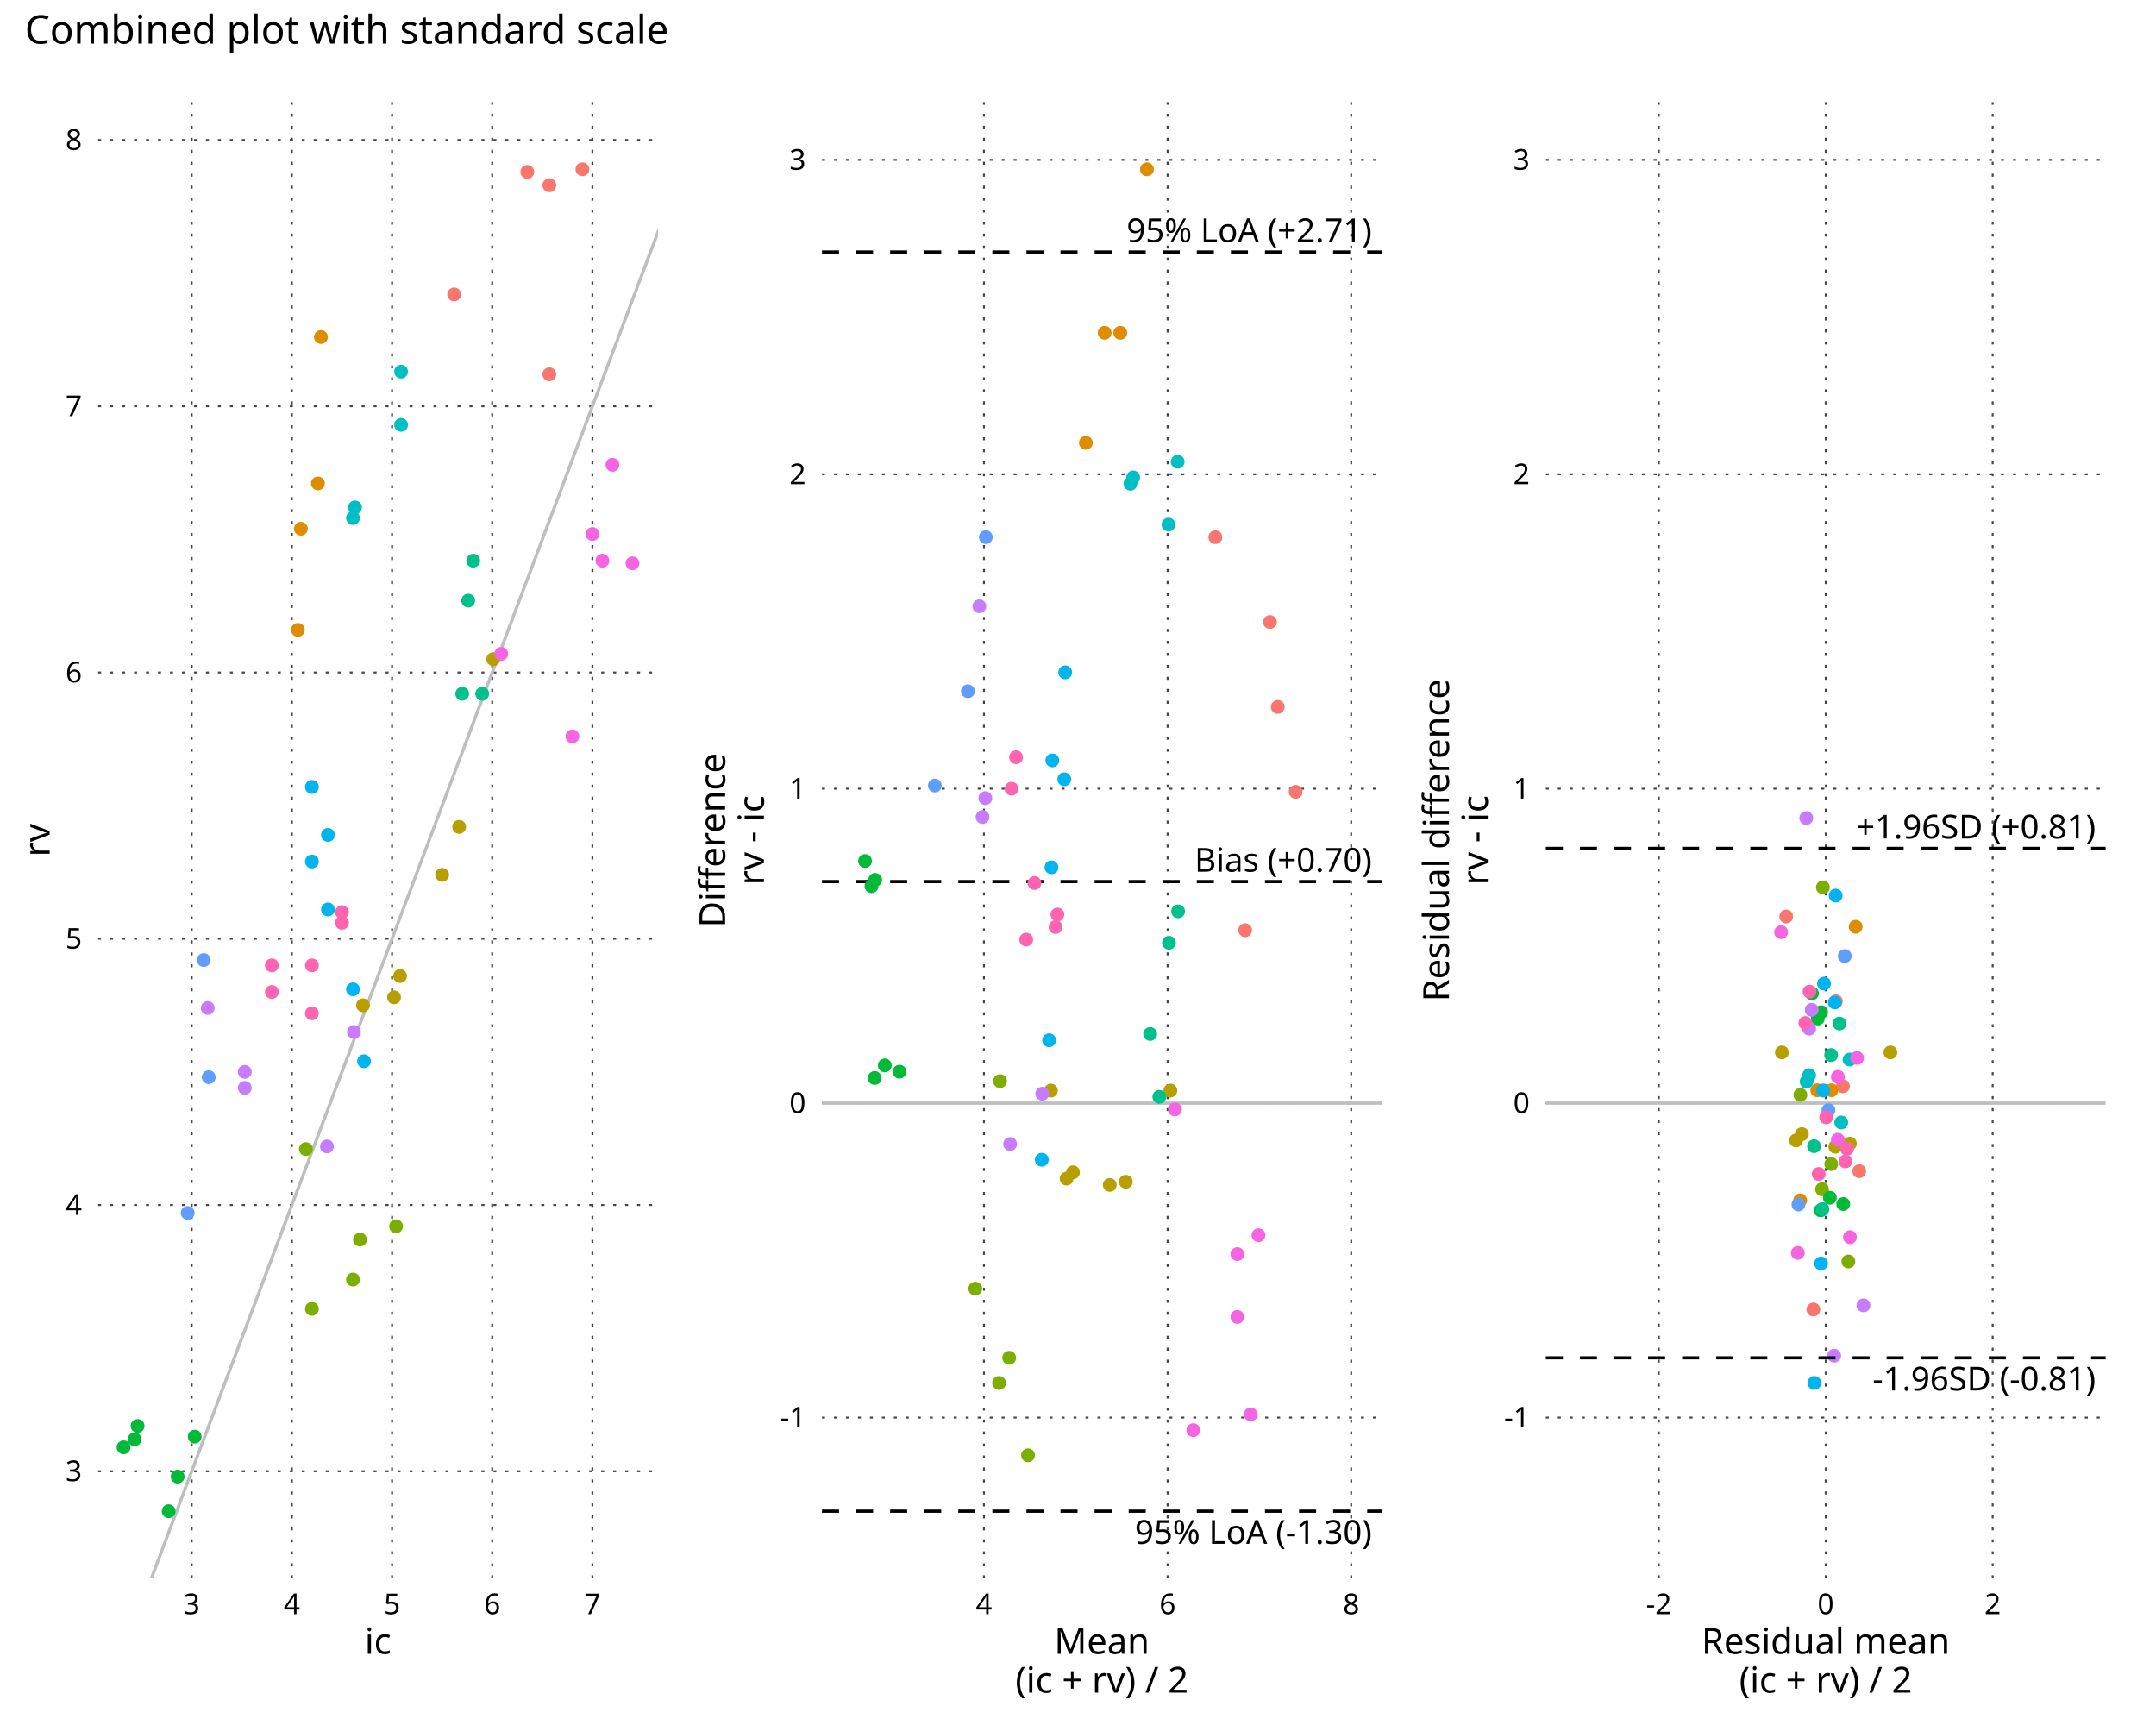
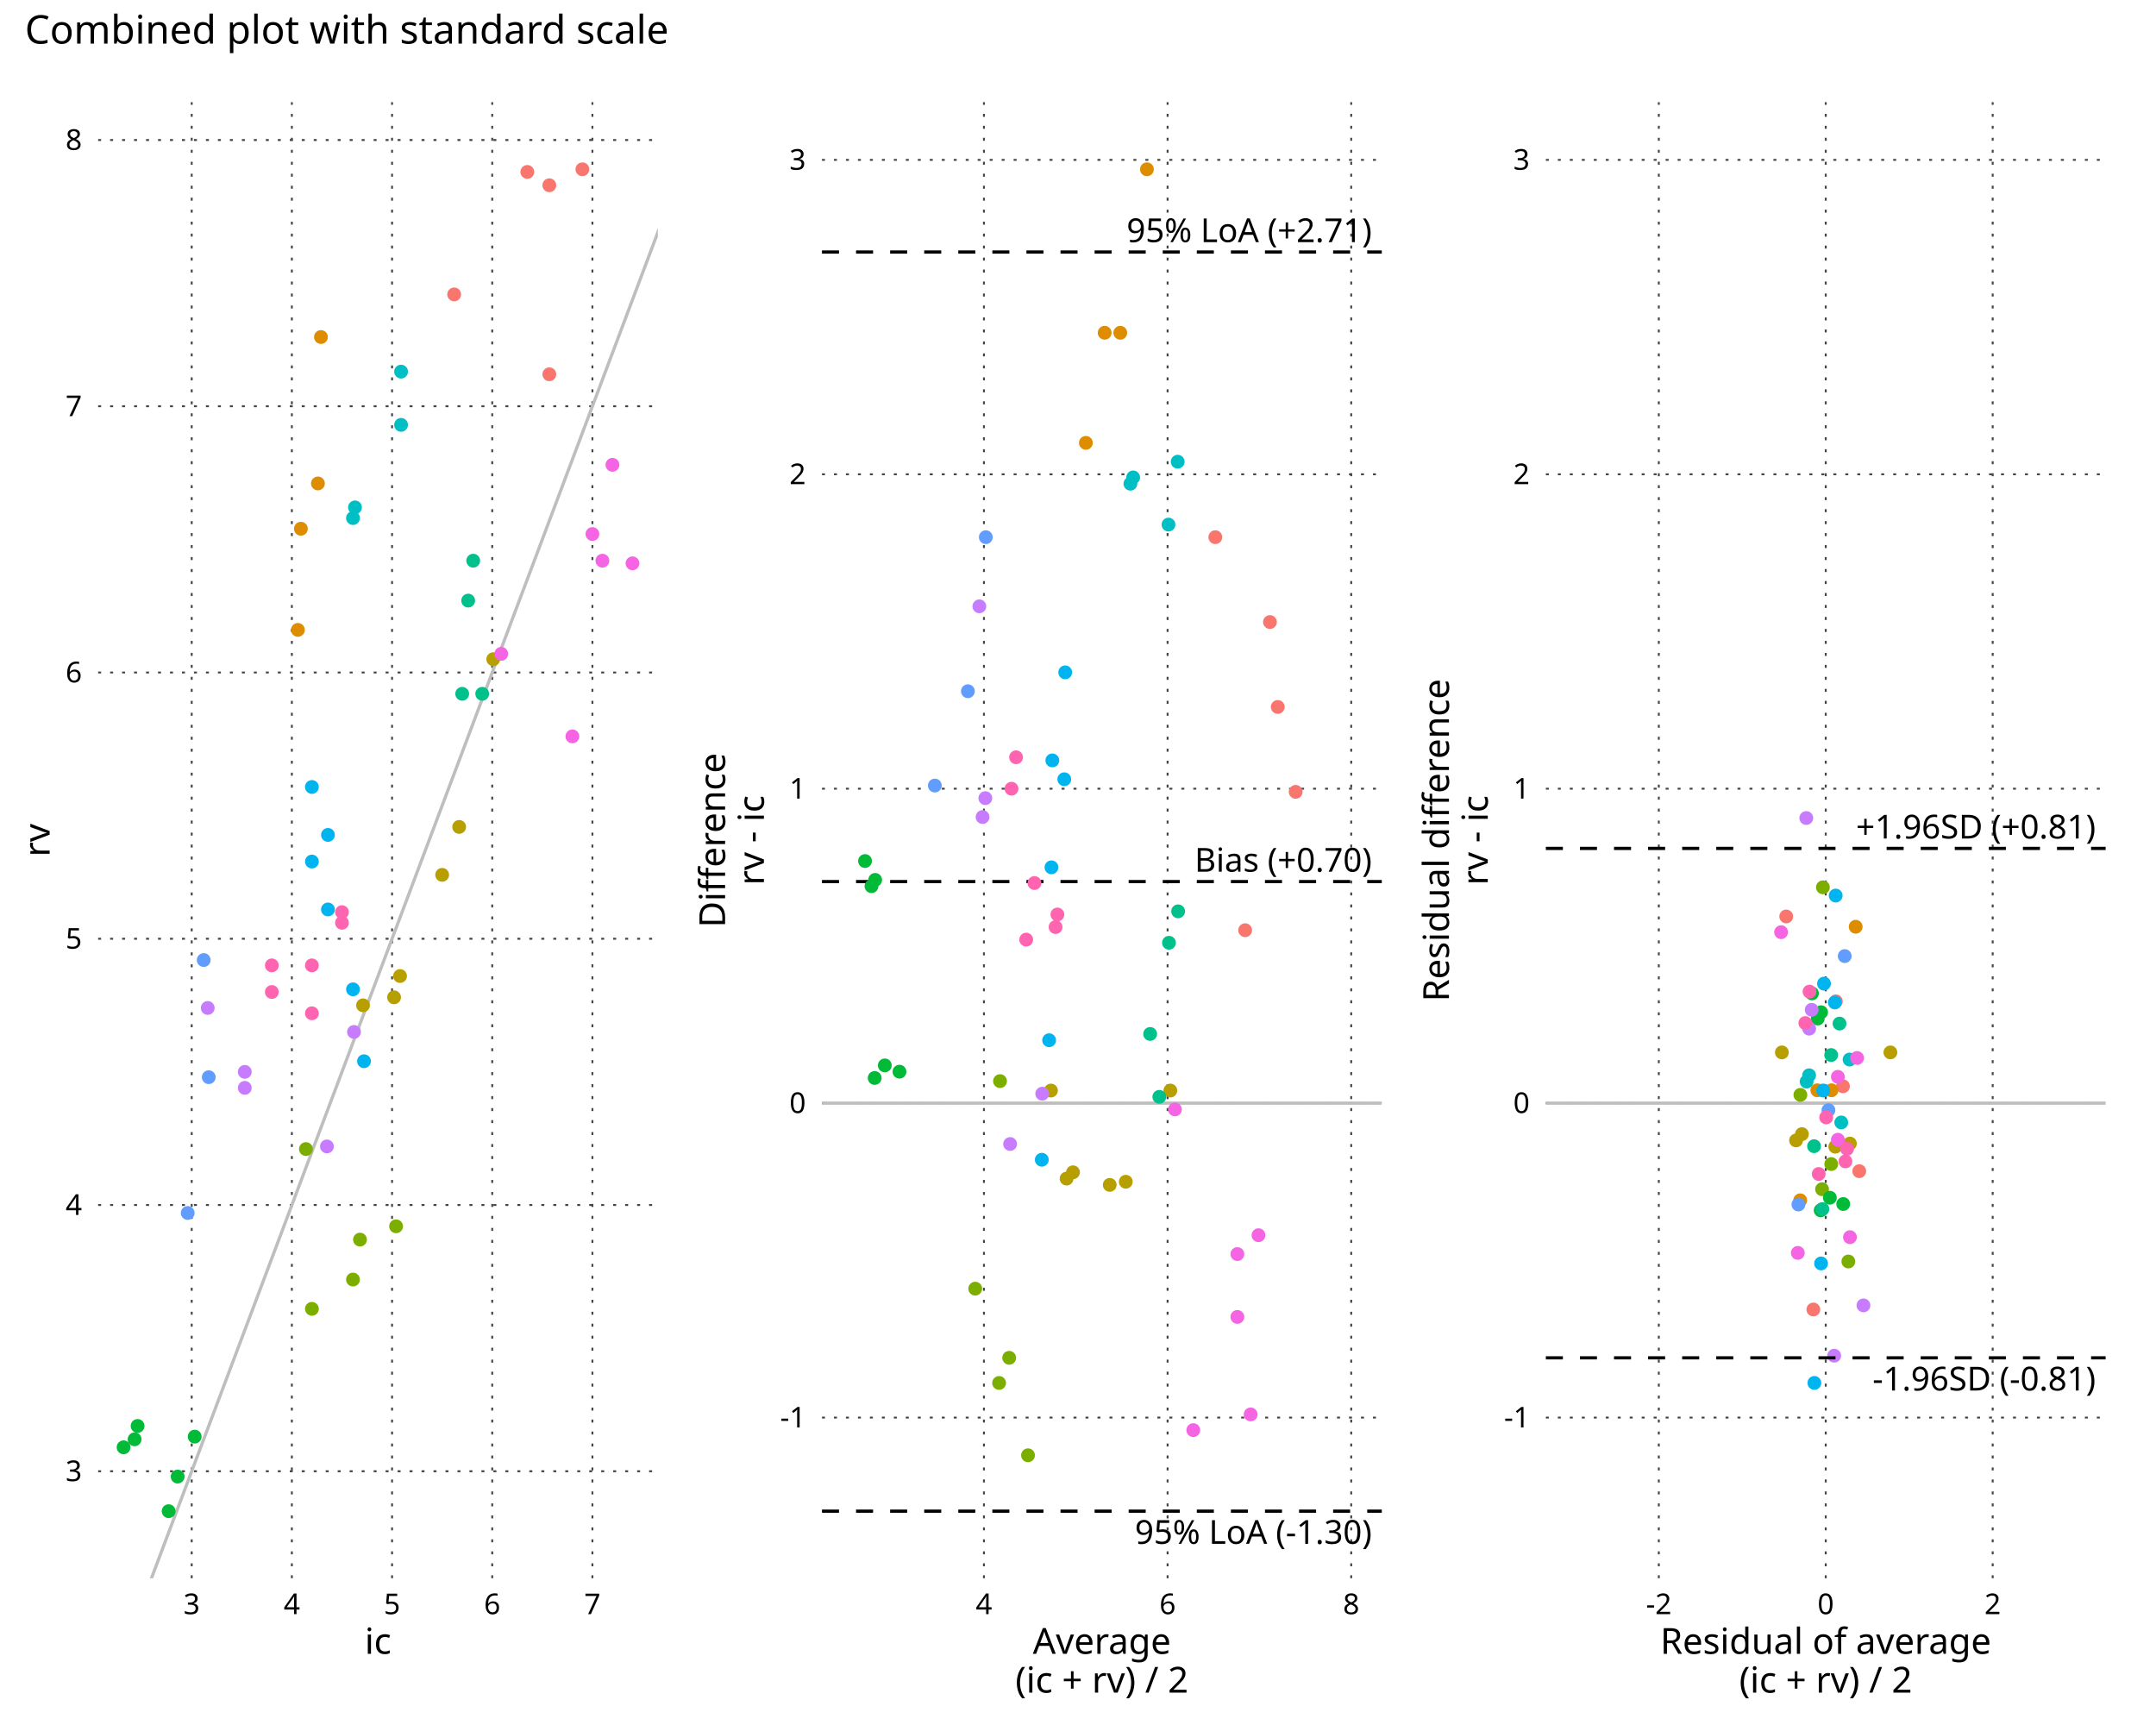
<svg xmlns="http://www.w3.org/2000/svg" class="svglite" data-engine-version="2.0" width="720.00pt" height="576.00pt" viewBox="0 0 720.00 576.00">
  <defs>
    <style type="text/css">
    .svglite line, .svglite polyline, .svglite polygon, .svglite path, .svglite rect, .svglite circle {
      fill: none;
      stroke: #000000;
      stroke-linecap: round;
      stroke-linejoin: round;
      stroke-miterlimit: 10.00;
    }
  </style>
  </defs>
  <rect width="100%" height="100%" style="stroke: none; fill: #FFFFFF;" />
  <defs>
    <clipPath id="cpMC4wMHw3MjAuMDB8MC4wMHw1NzYuMDA=">
      <rect x="0.00" y="0.00" width="720.00" height="576.00" />
    </clipPath>
  </defs>
  <g clip-path="url(#cpMC4wMHw3MjAuMDB8MC4wMHw1NzYuMDA=)">
    <rect x="0.00" y="0.00" width="720.00" height="576.00" style="stroke-width: 1.07; stroke: #FFFFFF; fill: #FFFFFF;" />
  </g>
  <defs>
    <clipPath id="cpMzIuNzd8NzAzLjE4fDM0LjEyfDUyNy4wMQ==">
      <rect x="32.77" y="34.12" width="670.41" height="492.89" />
    </clipPath>
  </defs>
  <g clip-path="url(#cpMzIuNzd8NzAzLjE4fDM0LjEyfDUyNy4wMQ==)">
</g>
  <g clip-path="url(#cpMC4wMHw3MjAuMDB8MC4wMHw1NzYuMDA=)">
</g>
  <defs>
    <clipPath id="cpNS40OHwyMzEuMDZ8MjIuNzh8NTcwLjUy">
      <rect x="5.48" y="22.78" width="225.58" height="547.74" />
    </clipPath>
  </defs>
  <g clip-path="url(#cpNS40OHwyMzEuMDZ8MjIuNzh8NTcwLjUy)">
</g>
  <g clip-path="url(#cpMC4wMHw3MjAuMDB8MC4wMHw1NzYuMDA=)">
</g>
  <defs>
    <clipPath id="cpMjMxLjA2fDQ3Mi43OXwyMi43OHw1NzAuNTI=">
      <rect x="231.06" y="22.78" width="241.73" height="547.74" />
    </clipPath>
  </defs>
  <g clip-path="url(#cpMjMxLjA2fDQ3Mi43OXwyMi43OHw1NzAuNTI=)">
</g>
  <g clip-path="url(#cpMC4wMHw3MjAuMDB8MC4wMHw1NzYuMDA=)">
</g>
  <defs>
    <clipPath id="cpNDcyLjc5fDcxNC41MnwyMi43OHw1NzAuNTI=">
      <rect x="472.79" y="22.78" width="241.73" height="547.74" />
    </clipPath>
  </defs>
  <g clip-path="url(#cpNDcyLjc5fDcxNC41MnwyMi43OHw1NzAuNTI=)">
</g>
  <g clip-path="url(#cpMC4wMHw3MjAuMDB8MC4wMHw1NzYuMDA=)">
</g>
  <defs>
    <clipPath id="cpMzIuNzd8MjE5LjcyfDM0LjEyfDUyNy4wMQ==">
      <rect x="32.77" y="34.12" width="186.94" height="492.89" />
    </clipPath>
  </defs>
  <g clip-path="url(#cpMzIuNzd8MjE5LjcyfDM0LjEyfDUyNy4wMQ==)">
    <polyline points="32.77,491.27 219.72,491.27 " style="stroke-width: 0.64; stroke: #454545; stroke-dasharray: 1.00,3.00; stroke-linecap: butt;" />
    <polyline points="32.77,402.36 219.72,402.36 " style="stroke-width: 0.64; stroke: #454545; stroke-dasharray: 1.00,3.00; stroke-linecap: butt;" />
    <polyline points="32.77,313.46 219.72,313.46 " style="stroke-width: 0.64; stroke: #454545; stroke-dasharray: 1.00,3.00; stroke-linecap: butt;" />
    <polyline points="32.77,224.56 219.72,224.56 " style="stroke-width: 0.64; stroke: #454545; stroke-dasharray: 1.00,3.00; stroke-linecap: butt;" />
    <polyline points="32.77,135.65 219.72,135.65 " style="stroke-width: 0.64; stroke: #454545; stroke-dasharray: 1.00,3.00; stroke-linecap: butt;" />
    <polyline points="32.77,46.75 219.72,46.75 " style="stroke-width: 0.64; stroke: #454545; stroke-dasharray: 1.00,3.00; stroke-linecap: butt;" />
    <polyline points="64.02,527.01 64.02,34.12 " style="stroke-width: 0.64; stroke: #454545; stroke-dasharray: 1.00,3.00; stroke-linecap: butt;" />
    <polyline points="97.47,527.01 97.47,34.12 " style="stroke-width: 0.64; stroke: #454545; stroke-dasharray: 1.00,3.00; stroke-linecap: butt;" />
    <polyline points="130.93,527.01 130.93,34.12 " style="stroke-width: 0.64; stroke: #454545; stroke-dasharray: 1.00,3.00; stroke-linecap: butt;" />
    <polyline points="164.38,527.01 164.38,34.12 " style="stroke-width: 0.64; stroke: #454545; stroke-dasharray: 1.00,3.00; stroke-linecap: butt;" />
    <polyline points="197.84,527.01 197.84,34.12 " style="stroke-width: 0.64; stroke: #454545; stroke-dasharray: 1.00,3.00; stroke-linecap: butt;" />
    <line x1="-154.17" y1="1071.10" x2="406.66" y2="-419.29" style="stroke-width: 1.07; stroke: #BEBEBE; stroke-linecap: butt;" />
    <circle cx="183.45" cy="61.86" r="1.95" style="stroke-width: 0.71; stroke: #F8766D; fill: #F8766D;" />
    <circle cx="151.67" cy="98.31" r="1.95" style="stroke-width: 0.71; stroke: #F8766D; fill: #F8766D;" />
    <circle cx="194.49" cy="56.53" r="1.95" style="stroke-width: 0.71; stroke: #F8766D; fill: #F8766D;" />
    <circle cx="183.45" cy="124.98" r="1.95" style="stroke-width: 0.71; stroke: #F8766D; fill: #F8766D;" />
    <circle cx="176.09" cy="57.41" r="1.95" style="stroke-width: 0.71; stroke: #F8766D; fill: #F8766D;" />
    <circle cx="99.48" cy="210.33" r="1.95" style="stroke-width: 0.71; stroke: #DE8C00; fill: #DE8C00;" />
    <circle cx="107.18" cy="112.54" r="1.95" style="stroke-width: 0.71; stroke: #DE8C00; fill: #DE8C00;" />
    <circle cx="106.17" cy="161.43" r="1.95" style="stroke-width: 0.71; stroke: #DE8C00; fill: #DE8C00;" />
    <circle cx="100.48" cy="176.55" r="1.95" style="stroke-width: 0.71; stroke: #DE8C00; fill: #DE8C00;" />
    <circle cx="121.23" cy="335.69" r="1.95" style="stroke-width: 0.71; stroke: #B79F00; fill: #B79F00;" />
    <circle cx="147.66" cy="292.12" r="1.95" style="stroke-width: 0.71; stroke: #B79F00; fill: #B79F00;" />
    <circle cx="133.60" cy="325.91" r="1.95" style="stroke-width: 0.71; stroke: #B79F00; fill: #B79F00;" />
    <circle cx="131.60" cy="333.02" r="1.95" style="stroke-width: 0.71; stroke: #B79F00; fill: #B79F00;" />
    <circle cx="164.72" cy="220.11" r="1.95" style="stroke-width: 0.71; stroke: #B79F00; fill: #B79F00;" />
    <circle cx="153.34" cy="276.12" r="1.95" style="stroke-width: 0.71; stroke: #B79F00; fill: #B79F00;" />
    <circle cx="102.16" cy="383.69" r="1.95" style="stroke-width: 0.71; stroke: #7CAE00; fill: #7CAE00;" />
    <circle cx="104.16" cy="437.04" r="1.95" style="stroke-width: 0.71; stroke: #7CAE00; fill: #7CAE00;" />
    <circle cx="117.88" cy="427.26" r="1.95" style="stroke-width: 0.71; stroke: #7CAE00; fill: #7CAE00;" />
    <circle cx="120.22" cy="413.92" r="1.95" style="stroke-width: 0.71; stroke: #7CAE00; fill: #7CAE00;" />
    <circle cx="132.27" cy="409.48" r="1.95" style="stroke-width: 0.71; stroke: #7CAE00; fill: #7CAE00;" />
    <circle cx="65.02" cy="479.71" r="1.95" style="stroke-width: 0.71; stroke: #00BA38; fill: #00BA38;" />
    <circle cx="59.33" cy="493.05" r="1.95" style="stroke-width: 0.71; stroke: #00BA38; fill: #00BA38;" />
    <circle cx="56.32" cy="504.60" r="1.95" style="stroke-width: 0.71; stroke: #00BA38; fill: #00BA38;" />
    <circle cx="45.95" cy="476.15" r="1.95" style="stroke-width: 0.71; stroke: #00BA38; fill: #00BA38;" />
    <circle cx="41.27" cy="483.27" r="1.95" style="stroke-width: 0.71; stroke: #00BA38; fill: #00BA38;" />
    <circle cx="44.95" cy="480.60" r="1.95" style="stroke-width: 0.71; stroke: #00BA38; fill: #00BA38;" />
    <circle cx="161.04" cy="231.67" r="1.95" style="stroke-width: 0.71; stroke: #00C08B; fill: #00C08B;" />
    <circle cx="158.03" cy="187.22" r="1.95" style="stroke-width: 0.71; stroke: #00C08B; fill: #00C08B;" />
    <circle cx="154.35" cy="231.67" r="1.95" style="stroke-width: 0.71; stroke: #00C08B; fill: #00C08B;" />
    <circle cx="156.35" cy="200.55" r="1.95" style="stroke-width: 0.71; stroke: #00C08B; fill: #00C08B;" />
    <circle cx="133.94" cy="124.09" r="1.95" style="stroke-width: 0.71; stroke: #00BFC4; fill: #00BFC4;" />
    <circle cx="118.55" cy="169.43" r="1.95" style="stroke-width: 0.71; stroke: #00BFC4; fill: #00BFC4;" />
    <circle cx="117.88" cy="172.99" r="1.95" style="stroke-width: 0.71; stroke: #00BFC4; fill: #00BFC4;" />
    <circle cx="133.94" cy="141.87" r="1.95" style="stroke-width: 0.71; stroke: #00BFC4; fill: #00BFC4;" />
    <circle cx="121.56" cy="354.36" r="1.95" style="stroke-width: 0.71; stroke: #00B4F0; fill: #00B4F0;" />
    <circle cx="117.88" cy="330.35" r="1.95" style="stroke-width: 0.71; stroke: #00B4F0; fill: #00B4F0;" />
    <circle cx="109.52" cy="303.68" r="1.95" style="stroke-width: 0.71; stroke: #00B4F0; fill: #00B4F0;" />
    <circle cx="104.16" cy="287.68" r="1.95" style="stroke-width: 0.71; stroke: #00B4F0; fill: #00B4F0;" />
    <circle cx="109.52" cy="278.79" r="1.95" style="stroke-width: 0.71; stroke: #00B4F0; fill: #00B4F0;" />
    <circle cx="104.16" cy="262.78" r="1.95" style="stroke-width: 0.71; stroke: #00B4F0; fill: #00B4F0;" />
    <circle cx="69.71" cy="359.69" r="1.95" style="stroke-width: 0.71; stroke: #619CFF; fill: #619CFF;" />
    <circle cx="68.03" cy="320.57" r="1.95" style="stroke-width: 0.71; stroke: #619CFF; fill: #619CFF;" />
    <circle cx="62.68" cy="405.03" r="1.95" style="stroke-width: 0.71; stroke: #619CFF; fill: #619CFF;" />
    <circle cx="109.18" cy="382.81" r="1.95" style="stroke-width: 0.71; stroke: #C77CFF; fill: #C77CFF;" />
    <circle cx="118.22" cy="344.58" r="1.95" style="stroke-width: 0.71; stroke: #C77CFF; fill: #C77CFF;" />
    <circle cx="69.37" cy="336.57" r="1.95" style="stroke-width: 0.71; stroke: #C77CFF; fill: #C77CFF;" />
    <circle cx="81.75" cy="363.25" r="1.95" style="stroke-width: 0.71; stroke: #C77CFF; fill: #C77CFF;" />
    <circle cx="81.75" cy="357.91" r="1.95" style="stroke-width: 0.71; stroke: #C77CFF; fill: #C77CFF;" />
    <circle cx="204.53" cy="155.21" r="1.95" style="stroke-width: 0.71; stroke: #F564E3; fill: #F564E3;" />
    <circle cx="167.39" cy="218.33" r="1.95" style="stroke-width: 0.71; stroke: #F564E3; fill: #F564E3;" />
    <circle cx="197.84" cy="178.32" r="1.95" style="stroke-width: 0.71; stroke: #F564E3; fill: #F564E3;" />
    <circle cx="201.18" cy="187.22" r="1.95" style="stroke-width: 0.71; stroke: #F564E3; fill: #F564E3;" />
    <circle cx="211.22" cy="188.10" r="1.95" style="stroke-width: 0.71; stroke: #F564E3; fill: #F564E3;" />
    <circle cx="191.15" cy="245.89" r="1.95" style="stroke-width: 0.71; stroke: #F564E3; fill: #F564E3;" />
    <circle cx="114.20" cy="308.13" r="1.95" style="stroke-width: 0.71; stroke: #FF64B0; fill: #FF64B0;" />
    <circle cx="104.16" cy="338.35" r="1.95" style="stroke-width: 0.71; stroke: #FF64B0; fill: #FF64B0;" />
    <circle cx="90.78" cy="322.35" r="1.95" style="stroke-width: 0.71; stroke: #FF64B0; fill: #FF64B0;" />
    <circle cx="90.78" cy="331.24" r="1.95" style="stroke-width: 0.71; stroke: #FF64B0; fill: #FF64B0;" />
    <circle cx="104.16" cy="322.35" r="1.95" style="stroke-width: 0.71; stroke: #FF64B0; fill: #FF64B0;" />
    <circle cx="114.20" cy="304.57" r="1.95" style="stroke-width: 0.71; stroke: #FF64B0; fill: #FF64B0;" />
  </g>
  <g clip-path="url(#cpMC4wMHw3MjAuMDB8MC4wMHw1NzYuMDA=)">
    <text x="27.39" y="494.57" text-anchor="end" style="font-size: 9.60px; font-family: sans;" textLength="5.34px" lengthAdjust="spacingAndGlyphs">3</text>
    <text x="27.39" y="405.67" text-anchor="end" style="font-size: 9.60px; font-family: sans;" textLength="5.34px" lengthAdjust="spacingAndGlyphs">4</text>
    <text x="27.39" y="316.76" text-anchor="end" style="font-size: 9.60px; font-family: sans;" textLength="5.34px" lengthAdjust="spacingAndGlyphs">5</text>
    <text x="27.39" y="227.86" text-anchor="end" style="font-size: 9.60px; font-family: sans;" textLength="5.34px" lengthAdjust="spacingAndGlyphs">6</text>
    <text x="27.39" y="138.95" text-anchor="end" style="font-size: 9.60px; font-family: sans;" textLength="5.34px" lengthAdjust="spacingAndGlyphs">7</text>
    <text x="27.39" y="50.05" text-anchor="end" style="font-size: 9.60px; font-family: sans;" textLength="5.34px" lengthAdjust="spacingAndGlyphs">8</text>
    <text x="64.02" y="538.99" text-anchor="middle" style="font-size: 9.60px; font-family: sans;" textLength="5.34px" lengthAdjust="spacingAndGlyphs">3</text>
    <text x="97.47" y="538.99" text-anchor="middle" style="font-size: 9.60px; font-family: sans;" textLength="5.34px" lengthAdjust="spacingAndGlyphs">4</text>
    <text x="130.93" y="538.99" text-anchor="middle" style="font-size: 9.60px; font-family: sans;" textLength="5.34px" lengthAdjust="spacingAndGlyphs">5</text>
    <text x="164.38" y="538.99" text-anchor="middle" style="font-size: 9.60px; font-family: sans;" textLength="5.34px" lengthAdjust="spacingAndGlyphs">6</text>
    <text x="197.84" y="538.99" text-anchor="middle" style="font-size: 9.60px; font-family: sans;" textLength="5.34px" lengthAdjust="spacingAndGlyphs">7</text>
    <text x="126.24" y="552.23" text-anchor="middle" style="font-size: 12.00px; font-family: sans;" textLength="8.67px" lengthAdjust="spacingAndGlyphs">ic</text>
    <text transform="translate(16.57,280.57) rotate(-90)" text-anchor="middle" style="font-size: 12.00px; font-family: sans;" textLength="10.00px" lengthAdjust="spacingAndGlyphs">rv</text>
    <polyline points="274.50,473.34 461.45,473.34 " style="stroke-width: 0.64; stroke: #454545; stroke-dasharray: 1.00,3.00; stroke-linecap: butt;" />
    <polyline points="274.50,368.35 461.45,368.35 " style="stroke-width: 0.64; stroke: #454545; stroke-dasharray: 1.00,3.00; stroke-linecap: butt;" />
    <polyline points="274.50,263.36 461.45,263.36 " style="stroke-width: 0.64; stroke: #454545; stroke-dasharray: 1.00,3.00; stroke-linecap: butt;" />
    <polyline points="274.50,158.37 461.45,158.37 " style="stroke-width: 0.64; stroke: #454545; stroke-dasharray: 1.00,3.00; stroke-linecap: butt;" />
    <polyline points="274.50,53.38 461.45,53.38 " style="stroke-width: 0.64; stroke: #454545; stroke-dasharray: 1.00,3.00; stroke-linecap: butt;" />
    <polyline points="328.59,527.01 328.59,34.12 " style="stroke-width: 0.64; stroke: #454545; stroke-dasharray: 1.00,3.00; stroke-linecap: butt;" />
    <polyline points="389.92,527.01 389.92,34.12 " style="stroke-width: 0.64; stroke: #454545; stroke-dasharray: 1.00,3.00; stroke-linecap: butt;" />
    <polyline points="451.24,527.01 451.24,34.12 " style="stroke-width: 0.64; stroke: #454545; stroke-dasharray: 1.00,3.00; stroke-linecap: butt;" />
    <line x1="274.50" y1="368.35" x2="461.45" y2="368.35" style="stroke-width: 1.07; stroke: #BEBEBE; stroke-linecap: butt;" />
    <line x1="274.50" y1="294.38" x2="461.45" y2="294.38" style="stroke-width: 1.07; stroke-dasharray: 5.69,5.69; stroke-linecap: butt;" />
    <line x1="274.50" y1="504.60" x2="461.45" y2="504.60" style="stroke-width: 1.07; stroke-dasharray: 5.69,5.69; stroke-linecap: butt;" />
    <line x1="274.50" y1="84.16" x2="461.45" y2="84.16" style="stroke-width: 1.07; stroke-dasharray: 5.69,5.69; stroke-linecap: butt;" />
    <polygon points="396.97,294.38 459.46,294.38 459.38,294.38 459.70,294.37 460.02,294.30 460.31,294.19 460.59,294.03 460.84,293.83 461.05,293.59 461.22,293.32 461.35,293.02 461.42,292.71 461.45,292.39 461.45,292.39 461.45,282.15 461.45,282.15 461.42,281.83 461.35,281.52 461.22,281.22 461.05,280.95 460.84,280.71 460.59,280.51 460.31,280.35 460.02,280.24 459.70,280.18 459.46,280.16 396.97,280.16 397.21,280.18 396.89,280.16 396.58,280.20 396.27,280.29 395.98,280.43 395.72,280.61 395.49,280.83 395.29,281.09 395.15,281.37 395.04,281.67 394.99,281.99 394.99,282.15 394.99,292.39 394.99,292.23 394.99,292.55 395.04,292.87 395.15,293.17 395.29,293.46 395.49,293.71 395.72,293.93 395.98,294.12 396.27,294.25 396.58,294.34 396.89,294.38 " style="stroke-width: nan; stroke: none; fill: none;" />
    <text x="458.14" y="291.07" text-anchor="end" style="font-size: 11.04px; font-family: sans;" textLength="59.84px" lengthAdjust="spacingAndGlyphs">Bias (+0.70)</text>
    <polygon points="376.42,518.83 459.46,518.83 459.38,518.82 459.70,518.81 460.02,518.75 460.31,518.63 460.59,518.47 460.84,518.27 461.05,518.03 461.22,517.76 461.35,517.47 461.42,517.16 461.45,516.84 461.45,516.84 461.45,506.59 461.45,506.59 461.42,506.27 461.35,505.96 461.22,505.67 461.05,505.40 460.84,505.16 460.59,504.96 460.31,504.80 460.02,504.68 459.70,504.62 459.46,504.60 376.42,504.60 376.66,504.62 376.34,504.61 376.02,504.64 375.71,504.73 375.43,504.87 375.16,505.05 374.93,505.27 374.74,505.53 374.59,505.81 374.49,506.12 374.44,506.43 374.43,506.59 374.43,516.84 374.44,516.68 374.44,517.00 374.49,517.31 374.59,517.62 374.74,517.90 374.93,518.16 375.16,518.38 375.43,518.56 375.71,518.70 376.02,518.79 376.34,518.82 " style="stroke-width: nan; stroke: none; fill: none;" />
    <text x="458.14" y="515.51" text-anchor="end" style="font-size: 11.04px; font-family: sans;" textLength="80.39px" lengthAdjust="spacingAndGlyphs">95% LoA (-1.30)</text>
    <polygon points="373.64,84.16 459.46,84.16 459.38,84.16 459.70,84.15 460.02,84.08 460.31,83.97 460.59,83.81 460.84,83.61 461.05,83.37 461.22,83.10 461.35,82.80 461.42,82.49 461.45,82.17 461.45,82.17 461.45,71.93 461.45,71.93 461.42,71.61 461.35,71.30 461.22,71.00 461.05,70.73 460.84,70.49 460.59,70.29 460.31,70.13 460.02,70.02 459.70,69.95 459.46,69.94 373.64,69.94 373.88,69.95 373.56,69.94 373.25,69.98 372.94,70.07 372.65,70.20 372.39,70.39 372.16,70.61 371.96,70.86 371.82,71.15 371.71,71.45 371.66,71.77 371.66,71.93 371.66,82.17 371.66,82.01 371.66,82.33 371.71,82.65 371.82,82.95 371.96,83.23 372.16,83.49 372.39,83.71 372.65,83.89 372.94,84.03 373.25,84.12 373.56,84.16 " style="stroke-width: nan; stroke: none; fill: none;" />
    <text x="458.14" y="80.85" text-anchor="end" style="font-size: 11.04px; font-family: sans;" textLength="83.17px" lengthAdjust="spacingAndGlyphs">95% LoA (+2.71)</text>
    <circle cx="426.71" cy="236.06" r="1.95" style="stroke-width: 0.71; stroke: #F8766D; fill: #F8766D;" />
    <circle cx="405.86" cy="179.37" r="1.95" style="stroke-width: 0.71; stroke: #F8766D; fill: #F8766D;" />
    <circle cx="432.69" cy="264.41" r="1.95" style="stroke-width: 0.71; stroke: #F8766D; fill: #F8766D;" />
    <circle cx="415.82" cy="310.61" r="1.95" style="stroke-width: 0.71; stroke: #F8766D; fill: #F8766D;" />
    <circle cx="424.10" cy="207.71" r="1.95" style="stroke-width: 0.71; stroke: #F8766D; fill: #F8766D;" />
    <circle cx="362.63" cy="147.87" r="1.95" style="stroke-width: 0.71; stroke: #DE8C00; fill: #DE8C00;" />
    <circle cx="383.02" cy="56.53" r="1.95" style="stroke-width: 0.71; stroke: #DE8C00; fill: #DE8C00;" />
    <circle cx="374.12" cy="111.12" r="1.95" style="stroke-width: 0.71; stroke: #DE8C00; fill: #DE8C00;" />
    <circle cx="368.91" cy="111.12" r="1.95" style="stroke-width: 0.71; stroke: #DE8C00; fill: #DE8C00;" />
    <circle cx="350.97" cy="364.15" r="1.95" style="stroke-width: 0.71; stroke: #B79F00; fill: #B79F00;" />
    <circle cx="370.60" cy="395.65" r="1.95" style="stroke-width: 0.71; stroke: #B79F00; fill: #B79F00;" />
    <circle cx="358.33" cy="391.45" r="1.95" style="stroke-width: 0.71; stroke: #B79F00; fill: #B79F00;" />
    <circle cx="356.19" cy="393.55" r="1.95" style="stroke-width: 0.71; stroke: #B79F00; fill: #B79F00;" />
    <circle cx="390.84" cy="364.15" r="1.95" style="stroke-width: 0.71; stroke: #B79F00; fill: #B79F00;" />
    <circle cx="375.96" cy="394.60" r="1.95" style="stroke-width: 0.71; stroke: #B79F00; fill: #B79F00;" />
    <circle cx="333.96" cy="361.00" r="1.95" style="stroke-width: 0.71; stroke: #7CAE00; fill: #7CAE00;" />
    <circle cx="325.68" cy="430.30" r="1.95" style="stroke-width: 0.71; stroke: #7CAE00; fill: #7CAE00;" />
    <circle cx="333.65" cy="461.79" r="1.95" style="stroke-width: 0.71; stroke: #7CAE00; fill: #7CAE00;" />
    <circle cx="337.02" cy="453.39" r="1.95" style="stroke-width: 0.71; stroke: #7CAE00; fill: #7CAE00;" />
    <circle cx="343.31" cy="485.94" r="1.95" style="stroke-width: 0.71; stroke: #7CAE00; fill: #7CAE00;" />
    <circle cx="300.38" cy="357.85" r="1.95" style="stroke-width: 0.71; stroke: #00BA38; fill: #00BA38;" />
    <circle cx="295.48" cy="355.75" r="1.95" style="stroke-width: 0.71; stroke: #00BA38; fill: #00BA38;" />
    <circle cx="292.10" cy="359.95" r="1.95" style="stroke-width: 0.71; stroke: #00BA38; fill: #00BA38;" />
    <circle cx="292.26" cy="293.81" r="1.95" style="stroke-width: 0.71; stroke: #00BA38; fill: #00BA38;" />
    <circle cx="288.88" cy="287.51" r="1.95" style="stroke-width: 0.71; stroke: #00BA38; fill: #00BA38;" />
    <circle cx="291.03" cy="295.91" r="1.95" style="stroke-width: 0.71; stroke: #00BA38; fill: #00BA38;" />
    <circle cx="387.16" cy="366.25" r="1.95" style="stroke-width: 0.71; stroke: #00C08B; fill: #00C08B;" />
    <circle cx="393.44" cy="304.31" r="1.95" style="stroke-width: 0.71; stroke: #00C08B; fill: #00C08B;" />
    <circle cx="384.09" cy="345.25" r="1.95" style="stroke-width: 0.71; stroke: #00C08B; fill: #00C08B;" />
    <circle cx="390.38" cy="314.80" r="1.95" style="stroke-width: 0.71; stroke: #00C08B; fill: #00C08B;" />
    <circle cx="393.29" cy="154.17" r="1.95" style="stroke-width: 0.71; stroke: #00BFC4; fill: #00BFC4;" />
    <circle cx="378.42" cy="159.42" r="1.95" style="stroke-width: 0.71; stroke: #00BFC4; fill: #00BFC4;" />
    <circle cx="377.50" cy="161.52" r="1.95" style="stroke-width: 0.71; stroke: #00BFC4; fill: #00BFC4;" />
    <circle cx="390.22" cy="175.17" r="1.95" style="stroke-width: 0.71; stroke: #00BFC4; fill: #00BFC4;" />
    <circle cx="347.91" cy="387.25" r="1.95" style="stroke-width: 0.71; stroke: #00B4F0; fill: #00B4F0;" />
    <circle cx="350.36" cy="347.35" r="1.95" style="stroke-width: 0.71; stroke: #00B4F0; fill: #00B4F0;" />
    <circle cx="351.13" cy="289.61" r="1.95" style="stroke-width: 0.71; stroke: #00B4F0; fill: #00B4F0;" />
    <circle cx="351.43" cy="253.91" r="1.95" style="stroke-width: 0.71; stroke: #00B4F0; fill: #00B4F0;" />
    <circle cx="355.42" cy="260.21" r="1.95" style="stroke-width: 0.71; stroke: #00B4F0; fill: #00B4F0;" />
    <circle cx="355.73" cy="224.51" r="1.95" style="stroke-width: 0.71; stroke: #00B4F0; fill: #00B4F0;" />
    <circle cx="323.23" cy="230.81" r="1.95" style="stroke-width: 0.71; stroke: #619CFF; fill: #619CFF;" />
    <circle cx="329.21" cy="179.37" r="1.95" style="stroke-width: 0.71; stroke: #619CFF; fill: #619CFF;" />
    <circle cx="312.19" cy="262.31" r="1.95" style="stroke-width: 0.71; stroke: #619CFF; fill: #619CFF;" />
    <circle cx="337.33" cy="382.00" r="1.95" style="stroke-width: 0.71; stroke: #C77CFF; fill: #C77CFF;" />
    <circle cx="348.06" cy="365.20" r="1.95" style="stroke-width: 0.71; stroke: #C77CFF; fill: #C77CFF;" />
    <circle cx="327.06" cy="202.46" r="1.95" style="stroke-width: 0.71; stroke: #C77CFF; fill: #C77CFF;" />
    <circle cx="328.13" cy="272.81" r="1.95" style="stroke-width: 0.71; stroke: #C77CFF; fill: #C77CFF;" />
    <circle cx="329.05" cy="266.51" r="1.95" style="stroke-width: 0.71; stroke: #C77CFF; fill: #C77CFF;" />
    <circle cx="420.27" cy="412.45" r="1.95" style="stroke-width: 0.71; stroke: #F564E3; fill: #F564E3;" />
    <circle cx="392.37" cy="370.45" r="1.95" style="stroke-width: 0.71; stroke: #F564E3; fill: #F564E3;" />
    <circle cx="413.22" cy="418.75" r="1.95" style="stroke-width: 0.71; stroke: #F564E3; fill: #F564E3;" />
    <circle cx="413.22" cy="439.74" r="1.95" style="stroke-width: 0.71; stroke: #F564E3; fill: #F564E3;" />
    <circle cx="417.66" cy="472.29" r="1.95" style="stroke-width: 0.71; stroke: #F564E3; fill: #F564E3;" />
    <circle cx="398.50" cy="477.54" r="1.95" style="stroke-width: 0.71; stroke: #F564E3; fill: #F564E3;" />
    <circle cx="352.51" cy="309.56" r="1.95" style="stroke-width: 0.71; stroke: #FF64B0; fill: #FF64B0;" />
    <circle cx="342.70" cy="313.75" r="1.95" style="stroke-width: 0.71; stroke: #FF64B0; fill: #FF64B0;" />
    <circle cx="339.32" cy="252.86" r="1.95" style="stroke-width: 0.71; stroke: #FF64B0; fill: #FF64B0;" />
    <circle cx="337.79" cy="263.36" r="1.95" style="stroke-width: 0.71; stroke: #FF64B0; fill: #FF64B0;" />
    <circle cx="345.46" cy="294.86" r="1.95" style="stroke-width: 0.71; stroke: #FF64B0; fill: #FF64B0;" />
    <circle cx="353.12" cy="305.36" r="1.95" style="stroke-width: 0.71; stroke: #FF64B0; fill: #FF64B0;" />
    <text x="269.12" y="476.65" text-anchor="end" style="font-size: 9.60px; font-family: sans;" textLength="8.54px" lengthAdjust="spacingAndGlyphs">-1</text>
    <text x="269.12" y="371.65" text-anchor="end" style="font-size: 9.60px; font-family: sans;" textLength="5.34px" lengthAdjust="spacingAndGlyphs">0</text>
    <text x="269.12" y="266.66" text-anchor="end" style="font-size: 9.60px; font-family: sans;" textLength="5.34px" lengthAdjust="spacingAndGlyphs">1</text>
    <text x="269.12" y="161.67" text-anchor="end" style="font-size: 9.60px; font-family: sans;" textLength="5.34px" lengthAdjust="spacingAndGlyphs">2</text>
    <text x="269.12" y="56.68" text-anchor="end" style="font-size: 9.60px; font-family: sans;" textLength="5.34px" lengthAdjust="spacingAndGlyphs">3</text>
    <text x="328.59" y="538.99" text-anchor="middle" style="font-size: 9.60px; font-family: sans;" textLength="5.34px" lengthAdjust="spacingAndGlyphs">4</text>
    <text x="389.92" y="538.99" text-anchor="middle" style="font-size: 9.60px; font-family: sans;" textLength="5.34px" lengthAdjust="spacingAndGlyphs">6</text>
    <text x="451.24" y="538.99" text-anchor="middle" style="font-size: 9.60px; font-family: sans;" textLength="5.34px" lengthAdjust="spacingAndGlyphs">8</text>
-     <text x="367.98" y="552.23" text-anchor="middle" style="font-size: 12.00px; font-family: sans;" textLength="30.02px" lengthAdjust="spacingAndGlyphs">Mean</text>
+     <text x="367.98" y="552.23" text-anchor="middle" style="font-size: 12.00px; font-family: sans;" textLength="44.70px" lengthAdjust="spacingAndGlyphs">Average</text>
    <text x="367.98" y="565.19" text-anchor="middle" style="font-size: 12.00px; font-family: sans;" textLength="57.02px" lengthAdjust="spacingAndGlyphs">(ic + rv) / 2</text>
    <text transform="translate(242.15,280.57) rotate(-90)" text-anchor="middle" style="font-size: 12.00px; font-family: sans;" textLength="54.70px" lengthAdjust="spacingAndGlyphs">Difference</text>
    <text transform="translate(255.11,280.57) rotate(-90)" text-anchor="middle" style="font-size: 12.00px; font-family: sans;" textLength="29.33px" lengthAdjust="spacingAndGlyphs">rv - ic</text>
    <polyline points="516.24,473.34 703.18,473.34 " style="stroke-width: 0.64; stroke: #454545; stroke-dasharray: 1.00,3.00; stroke-linecap: butt;" />
    <polyline points="516.24,368.35 703.18,368.35 " style="stroke-width: 0.64; stroke: #454545; stroke-dasharray: 1.00,3.00; stroke-linecap: butt;" />
    <polyline points="516.24,263.36 703.18,263.36 " style="stroke-width: 0.64; stroke: #454545; stroke-dasharray: 1.00,3.00; stroke-linecap: butt;" />
    <polyline points="516.24,158.37 703.18,158.37 " style="stroke-width: 0.64; stroke: #454545; stroke-dasharray: 1.00,3.00; stroke-linecap: butt;" />
    <polyline points="516.24,53.38 703.18,53.38 " style="stroke-width: 0.64; stroke: #454545; stroke-dasharray: 1.00,3.00; stroke-linecap: butt;" />
    <polyline points="553.96,527.01 553.96,34.12 " style="stroke-width: 0.64; stroke: #454545; stroke-dasharray: 1.00,3.00; stroke-linecap: butt;" />
    <polyline points="609.71,527.01 609.71,34.12 " style="stroke-width: 0.64; stroke: #454545; stroke-dasharray: 1.00,3.00; stroke-linecap: butt;" />
    <polyline points="665.46,527.01 665.46,34.12 " style="stroke-width: 0.64; stroke: #454545; stroke-dasharray: 1.00,3.00; stroke-linecap: butt;" />
    <line x1="516.24" y1="368.35" x2="703.18" y2="368.35" style="stroke-width: 1.07; stroke: #BEBEBE; stroke-linecap: butt;" />
    <circle cx="615.46" cy="362.72" r="1.95" style="stroke-width: 0.71; stroke: #F8766D; fill: #F8766D;" />
    <circle cx="596.51" cy="306.02" r="1.95" style="stroke-width: 0.71; stroke: #F8766D; fill: #F8766D;" />
    <circle cx="620.90" cy="391.07" r="1.95" style="stroke-width: 0.71; stroke: #F8766D; fill: #F8766D;" />
    <circle cx="605.57" cy="437.26" r="1.95" style="stroke-width: 0.71; stroke: #F8766D; fill: #F8766D;" />
    <circle cx="613.09" cy="334.37" r="1.95" style="stroke-width: 0.71; stroke: #F8766D; fill: #F8766D;" />
    <circle cx="601.18" cy="400.80" r="1.95" style="stroke-width: 0.71; stroke: #DE8C00; fill: #DE8C00;" />
    <circle cx="619.71" cy="309.46" r="1.95" style="stroke-width: 0.71; stroke: #DE8C00; fill: #DE8C00;" />
    <circle cx="611.63" cy="364.06" r="1.95" style="stroke-width: 0.71; stroke: #DE8C00; fill: #DE8C00;" />
    <circle cx="606.89" cy="364.06" r="1.95" style="stroke-width: 0.71; stroke: #DE8C00; fill: #DE8C00;" />
    <circle cx="595.06" cy="351.41" r="1.95" style="stroke-width: 0.71; stroke: #B79F00; fill: #B79F00;" />
    <circle cx="612.90" cy="382.90" r="1.95" style="stroke-width: 0.71; stroke: #B79F00; fill: #B79F00;" />
    <circle cx="601.75" cy="378.70" r="1.95" style="stroke-width: 0.71; stroke: #B79F00; fill: #B79F00;" />
    <circle cx="599.80" cy="380.80" r="1.95" style="stroke-width: 0.71; stroke: #B79F00; fill: #B79F00;" />
    <circle cx="631.30" cy="351.41" r="1.95" style="stroke-width: 0.71; stroke: #B79F00; fill: #B79F00;" />
    <circle cx="617.78" cy="381.85" r="1.95" style="stroke-width: 0.71; stroke: #B79F00; fill: #B79F00;" />
    <circle cx="608.76" cy="296.29" r="1.95" style="stroke-width: 0.71; stroke: #7CAE00; fill: #7CAE00;" />
    <circle cx="601.24" cy="365.59" r="1.95" style="stroke-width: 0.71; stroke: #7CAE00; fill: #7CAE00;" />
    <circle cx="608.48" cy="397.09" r="1.95" style="stroke-width: 0.71; stroke: #7CAE00; fill: #7CAE00;" />
    <circle cx="611.55" cy="388.69" r="1.95" style="stroke-width: 0.71; stroke: #7CAE00; fill: #7CAE00;" />
    <circle cx="617.26" cy="421.23" r="1.95" style="stroke-width: 0.71; stroke: #7CAE00; fill: #7CAE00;" />
    <circle cx="615.55" cy="402.04" r="1.95" style="stroke-width: 0.71; stroke: #00BA38; fill: #00BA38;" />
    <circle cx="611.09" cy="399.94" r="1.95" style="stroke-width: 0.71; stroke: #00BA38; fill: #00BA38;" />
    <circle cx="608.02" cy="404.14" r="1.95" style="stroke-width: 0.71; stroke: #00BA38; fill: #00BA38;" />
    <circle cx="608.16" cy="338.00" r="1.95" style="stroke-width: 0.71; stroke: #00BA38; fill: #00BA38;" />
    <circle cx="605.10" cy="331.70" r="1.95" style="stroke-width: 0.71; stroke: #00BA38; fill: #00BA38;" />
    <circle cx="607.05" cy="340.10" r="1.95" style="stroke-width: 0.71; stroke: #00BA38; fill: #00BA38;" />
    <circle cx="608.59" cy="403.73" r="1.95" style="stroke-width: 0.71; stroke: #00C08B; fill: #00C08B;" />
    <circle cx="614.31" cy="341.79" r="1.95" style="stroke-width: 0.71; stroke: #00C08B; fill: #00C08B;" />
    <circle cx="605.81" cy="382.73" r="1.95" style="stroke-width: 0.71; stroke: #00C08B; fill: #00C08B;" />
    <circle cx="611.52" cy="352.29" r="1.95" style="stroke-width: 0.71; stroke: #00C08B; fill: #00C08B;" />
    <circle cx="617.67" cy="353.80" r="1.95" style="stroke-width: 0.71; stroke: #00BFC4; fill: #00BFC4;" />
    <circle cx="604.16" cy="359.05" r="1.95" style="stroke-width: 0.71; stroke: #00BFC4; fill: #00BFC4;" />
    <circle cx="603.32" cy="361.15" r="1.95" style="stroke-width: 0.71; stroke: #00BFC4; fill: #00BFC4;" />
    <circle cx="614.89" cy="374.80" r="1.95" style="stroke-width: 0.71; stroke: #00BFC4; fill: #00BFC4;" />
    <circle cx="605.92" cy="461.77" r="1.95" style="stroke-width: 0.71; stroke: #00B4F0; fill: #00B4F0;" />
    <circle cx="608.15" cy="421.88" r="1.95" style="stroke-width: 0.71; stroke: #00B4F0; fill: #00B4F0;" />
    <circle cx="608.85" cy="364.13" r="1.95" style="stroke-width: 0.71; stroke: #00B4F0; fill: #00B4F0;" />
    <circle cx="609.13" cy="328.44" r="1.95" style="stroke-width: 0.71; stroke: #00B4F0; fill: #00B4F0;" />
    <circle cx="612.75" cy="334.74" r="1.95" style="stroke-width: 0.71; stroke: #00B4F0; fill: #00B4F0;" />
    <circle cx="613.03" cy="299.04" r="1.95" style="stroke-width: 0.71; stroke: #00B4F0; fill: #00B4F0;" />
    <circle cx="610.61" cy="370.70" r="1.95" style="stroke-width: 0.71; stroke: #619CFF; fill: #619CFF;" />
    <circle cx="616.05" cy="319.25" r="1.95" style="stroke-width: 0.71; stroke: #619CFF; fill: #619CFF;" />
    <circle cx="600.58" cy="402.20" r="1.95" style="stroke-width: 0.71; stroke: #619CFF; fill: #619CFF;" />
    <circle cx="612.54" cy="452.68" r="1.95" style="stroke-width: 0.71; stroke: #C77CFF; fill: #C77CFF;" />
    <circle cx="622.30" cy="435.88" r="1.95" style="stroke-width: 0.71; stroke: #C77CFF; fill: #C77CFF;" />
    <circle cx="603.21" cy="273.15" r="1.95" style="stroke-width: 0.71; stroke: #C77CFF; fill: #C77CFF;" />
    <circle cx="604.18" cy="343.49" r="1.95" style="stroke-width: 0.71; stroke: #C77CFF; fill: #C77CFF;" />
    <circle cx="605.02" cy="337.19" r="1.95" style="stroke-width: 0.71; stroke: #C77CFF; fill: #C77CFF;" />
    <circle cx="620.17" cy="353.27" r="1.95" style="stroke-width: 0.71; stroke: #F564E3; fill: #F564E3;" />
    <circle cx="594.80" cy="311.27" r="1.95" style="stroke-width: 0.71; stroke: #F564E3; fill: #F564E3;" />
    <circle cx="613.76" cy="359.57" r="1.95" style="stroke-width: 0.71; stroke: #F564E3; fill: #F564E3;" />
    <circle cx="613.76" cy="380.57" r="1.95" style="stroke-width: 0.71; stroke: #F564E3; fill: #F564E3;" />
    <circle cx="617.80" cy="413.11" r="1.95" style="stroke-width: 0.71; stroke: #F564E3; fill: #F564E3;" />
    <circle cx="600.38" cy="418.36" r="1.95" style="stroke-width: 0.71; stroke: #F564E3; fill: #F564E3;" />
    <circle cx="616.28" cy="387.81" r="1.95" style="stroke-width: 0.71; stroke: #FF64B0; fill: #FF64B0;" />
    <circle cx="607.36" cy="392.01" r="1.95" style="stroke-width: 0.71; stroke: #FF64B0; fill: #FF64B0;" />
    <circle cx="604.29" cy="331.11" r="1.95" style="stroke-width: 0.71; stroke: #FF64B0; fill: #FF64B0;" />
    <circle cx="602.90" cy="341.61" r="1.95" style="stroke-width: 0.71; stroke: #FF64B0; fill: #FF64B0;" />
    <circle cx="609.86" cy="373.11" r="1.95" style="stroke-width: 0.71; stroke: #FF64B0; fill: #FF64B0;" />
    <circle cx="616.83" cy="383.61" r="1.95" style="stroke-width: 0.71; stroke: #FF64B0; fill: #FF64B0;" />
    <line x1="516.24" y1="453.40" x2="703.18" y2="453.40" style="stroke-width: 1.07; stroke-dasharray: 5.69,5.69; stroke-linecap: butt;" />
    <line x1="516.24" y1="283.30" x2="703.18" y2="283.30" style="stroke-width: 1.07; stroke-dasharray: 5.69,5.69; stroke-linecap: butt;" />
    <polygon points="622.46,467.62 701.19,467.62 701.11,467.62 701.43,467.60 701.75,467.54 702.05,467.43 702.32,467.27 702.57,467.06 702.78,466.82 702.95,466.55 703.08,466.26 703.16,465.95 703.18,465.63 703.18,465.63 703.18,455.38 703.18,455.38 703.16,455.07 703.08,454.75 702.95,454.46 702.78,454.19 702.57,453.95 702.32,453.75 702.05,453.59 701.75,453.48 701.43,453.41 701.19,453.40 622.46,453.40 622.70,453.41 622.38,453.40 622.06,453.44 621.75,453.53 621.46,453.66 621.20,453.84 620.97,454.07 620.78,454.32 620.63,454.61 620.53,454.91 620.48,455.22 620.47,455.38 620.47,465.63 620.48,465.47 620.48,465.79 620.53,466.11 620.63,466.41 620.78,466.69 620.97,466.95 621.20,467.17 621.46,467.35 621.75,467.49 622.06,467.58 622.38,467.62 " style="stroke-width: nan; stroke: none; fill: none;" />
    <text x="699.87" y="464.31" text-anchor="end" style="font-size: 11.04px; font-family: sans;" textLength="76.09px" lengthAdjust="spacingAndGlyphs">-1.96SD (-0.81)</text>
    <polygon points="616.91,283.30 701.19,283.30 701.11,283.30 701.43,283.29 701.75,283.23 702.05,283.11 702.32,282.95 702.57,282.75 702.78,282.51 702.95,282.24 703.08,281.95 703.16,281.64 703.18,281.32 703.18,281.32 703.18,271.07 703.18,271.07 703.16,270.75 703.08,270.44 702.95,270.15 702.78,269.88 702.57,269.64 702.32,269.43 702.05,269.27 701.75,269.16 701.43,269.10 701.19,269.08 616.91,269.08 617.15,269.10 616.83,269.08 616.51,269.12 616.20,269.21 615.91,269.35 615.65,269.53 615.42,269.75 615.23,270.01 615.08,270.29 614.98,270.59 614.93,270.91 614.92,271.07 614.92,281.32 614.93,281.16 614.93,281.48 614.98,281.79 615.08,282.10 615.23,282.38 615.42,282.63 615.65,282.86 615.91,283.04 616.20,283.17 616.51,283.26 616.83,283.30 " style="stroke-width: nan; stroke: none; fill: none;" />
    <text x="699.87" y="279.99" text-anchor="end" style="font-size: 11.04px; font-family: sans;" textLength="81.64px" lengthAdjust="spacingAndGlyphs">+1.96SD (+0.81)</text>
    <text x="510.86" y="476.65" text-anchor="end" style="font-size: 9.60px; font-family: sans;" textLength="8.54px" lengthAdjust="spacingAndGlyphs">-1</text>
    <text x="510.86" y="371.65" text-anchor="end" style="font-size: 9.60px; font-family: sans;" textLength="5.34px" lengthAdjust="spacingAndGlyphs">0</text>
    <text x="510.86" y="266.66" text-anchor="end" style="font-size: 9.60px; font-family: sans;" textLength="5.34px" lengthAdjust="spacingAndGlyphs">1</text>
    <text x="510.86" y="161.67" text-anchor="end" style="font-size: 9.60px; font-family: sans;" textLength="5.34px" lengthAdjust="spacingAndGlyphs">2</text>
    <text x="510.86" y="56.68" text-anchor="end" style="font-size: 9.60px; font-family: sans;" textLength="5.34px" lengthAdjust="spacingAndGlyphs">3</text>
    <text x="553.96" y="538.99" text-anchor="middle" style="font-size: 9.60px; font-family: sans;" textLength="8.54px" lengthAdjust="spacingAndGlyphs">-2</text>
    <text x="609.71" y="538.99" text-anchor="middle" style="font-size: 9.60px; font-family: sans;" textLength="5.34px" lengthAdjust="spacingAndGlyphs">0</text>
    <text x="665.46" y="538.99" text-anchor="middle" style="font-size: 9.60px; font-family: sans;" textLength="5.34px" lengthAdjust="spacingAndGlyphs">2</text>
-     <text x="609.71" y="552.23" text-anchor="middle" style="font-size: 12.00px; font-family: sans;" textLength="80.06px" lengthAdjust="spacingAndGlyphs">Residual mean</text>
+     <text x="609.71" y="552.23" text-anchor="middle" style="font-size: 12.00px; font-family: sans;" textLength="106.75px" lengthAdjust="spacingAndGlyphs">Residual of average</text>
    <text x="609.71" y="565.19" text-anchor="middle" style="font-size: 12.00px; font-family: sans;" textLength="57.02px" lengthAdjust="spacingAndGlyphs">(ic + rv) / 2</text>
    <text transform="translate(483.88,280.57) rotate(-90)" text-anchor="middle" style="font-size: 12.00px; font-family: sans;" textLength="102.74px" lengthAdjust="spacingAndGlyphs">Residual difference</text>
    <text transform="translate(496.84,280.57) rotate(-90)" text-anchor="middle" style="font-size: 12.00px; font-family: sans;" textLength="29.33px" lengthAdjust="spacingAndGlyphs">rv - ic</text>
    <text x="8.31" y="14.56" style="font-size: 13.20px; font-family: sans;" textLength="201.80px" lengthAdjust="spacingAndGlyphs">Combined plot with standard scale</text>
  </g>
</svg>
